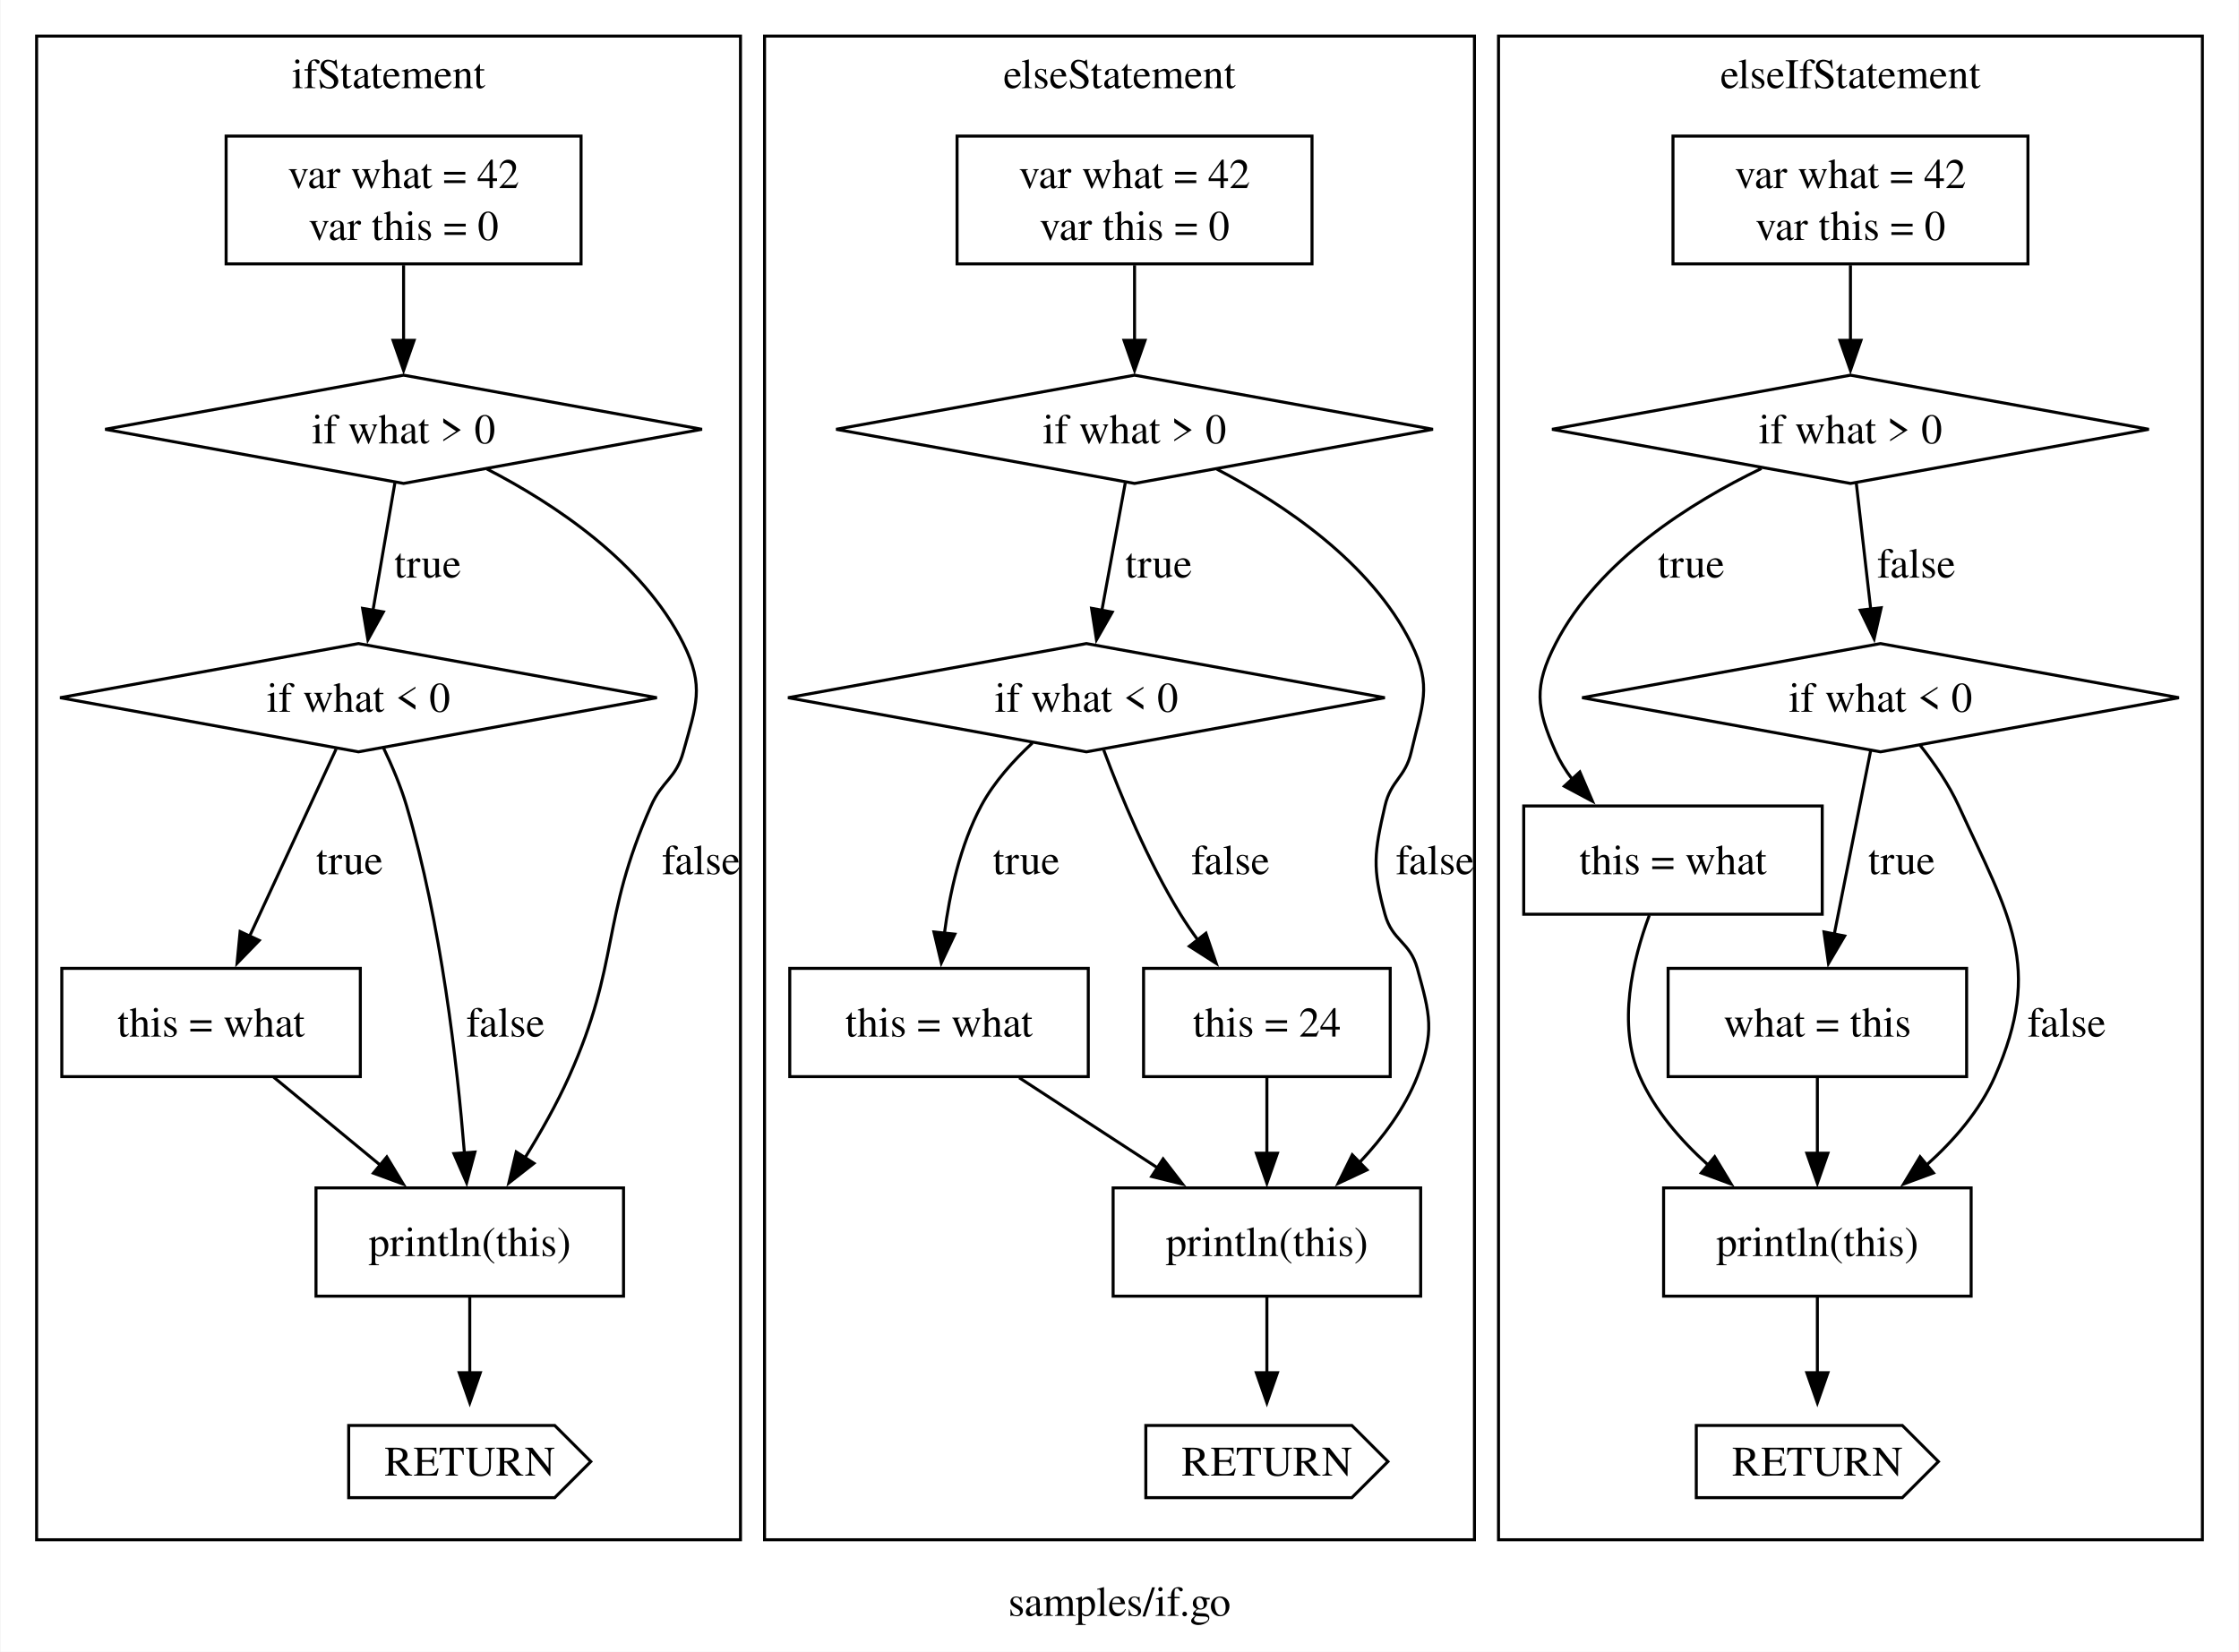
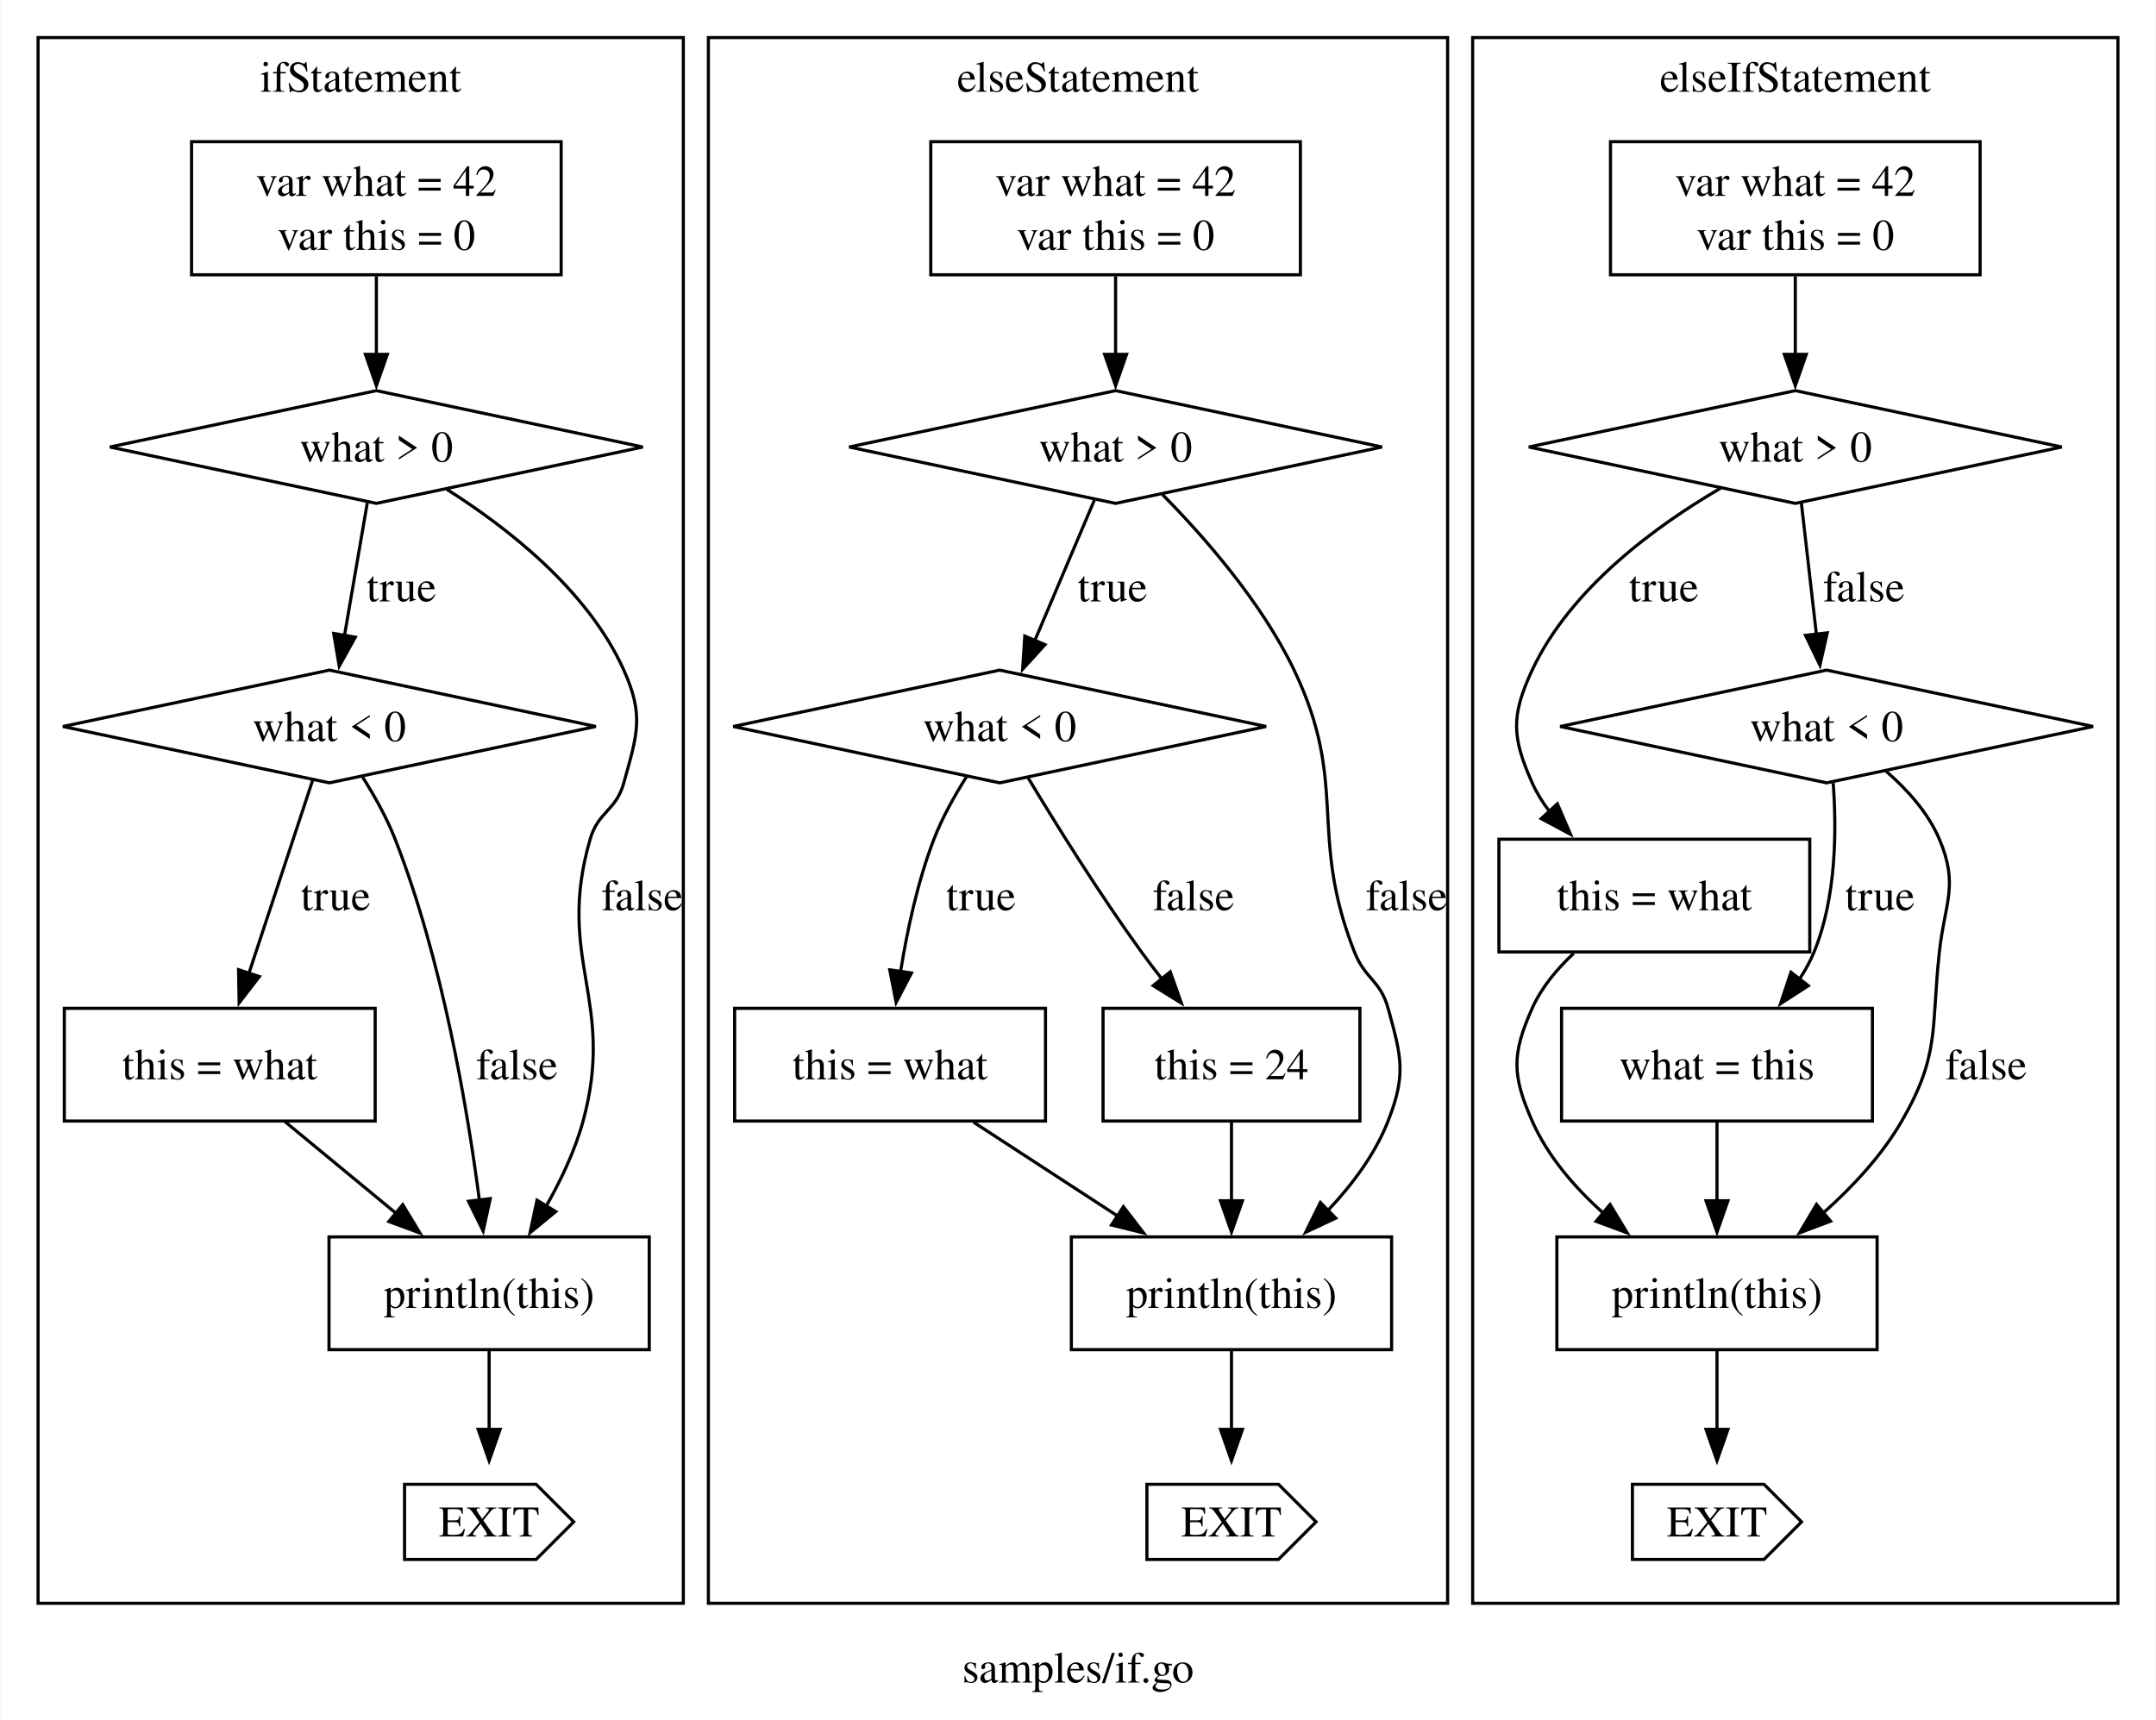
- <svg xmlns="http://www.w3.org/2000/svg" width="744pt" height="549pt" viewBox="0.00 0.00 744.00 549.25">
+ <svg xmlns="http://www.w3.org/2000/svg" width="688pt" height="549pt" viewBox="0.00 0.00 688.00 549.25">
  <g id="graph0" class="graph" transform="scale(1 1) rotate(0) translate(4 545.25)">
-     <polygon fill="white" stroke="none" points="-4,4 -4,-545.25 740,-545.25 740,4 -4,4" />
-     <text text-anchor="middle" x="368" y="-7.95" font-family="Times,serif" font-size="14.00">samples/if.go</text>
+     <polygon fill="white" stroke="none" points="-4,4 -4,-545.25 684,-545.25 684,4 -4,4" />
+     <text text-anchor="middle" x="340" y="-7.95" font-family="Times,serif" font-size="14.00">samples/if.go</text>
    <g id="clust1" class="cluster">
-       <polygon fill="none" stroke="black" points="8,-33.25 8,-533.25 242,-533.25 242,-33.25 8,-33.25" />
-       <text text-anchor="middle" x="125" y="-515.95" font-family="Times,serif" font-size="14.00">ifStatement</text>
+       <polygon fill="none" stroke="black" points="8,-33.25 8,-533.25 214,-533.25 214,-33.25 8,-33.25" />
+       <text text-anchor="middle" x="111" y="-515.95" font-family="Times,serif" font-size="14.00">ifStatement</text>
    </g>
    <g id="clust2" class="cluster">
-       <polygon fill="none" stroke="black" points="250,-33.25 250,-533.25 486,-533.25 486,-33.25 250,-33.25" />
-       <text text-anchor="middle" x="368" y="-515.95" font-family="Times,serif" font-size="14.00">elseStatement</text>
+       <polygon fill="none" stroke="black" points="222,-33.25 222,-533.25 458,-533.25 458,-33.25 222,-33.25" />
+       <text text-anchor="middle" x="340" y="-515.95" font-family="Times,serif" font-size="14.00">elseStatement</text>
    </g>
    <g id="clust3" class="cluster">
-       <polygon fill="none" stroke="black" points="494,-33.25 494,-533.25 728,-533.25 728,-33.25 494,-33.25" />
-       <text text-anchor="middle" x="611" y="-515.95" font-family="Times,serif" font-size="14.00">elseIfStatement</text>
+       <polygon fill="none" stroke="black" points="466,-33.25 466,-533.25 672,-533.25 672,-33.25 466,-33.25" />
+       <text text-anchor="middle" x="569" y="-515.95" font-family="Times,serif" font-size="14.00">elseIfStatement</text>
    </g>
    <g id="node1" class="node">
-       <polygon fill="none" stroke="black" points="189,-500 71,-500 71,-457.5 189,-457.5 189,-500" />
-       <text text-anchor="middle" x="130" y="-482.7" font-family="Times,serif" font-size="14.00">var what = 42</text>
-       <text text-anchor="middle" x="130" y="-465.45" font-family="Times,serif" font-size="14.00">var this = 0</text>
+       <polygon fill="none" stroke="black" points="175,-500 57,-500 57,-457.5 175,-457.5 175,-500" />
+       <text text-anchor="middle" x="116" y="-482.7" font-family="Times,serif" font-size="14.00">var what = 42</text>
+       <text text-anchor="middle" x="116" y="-465.45" font-family="Times,serif" font-size="14.00">var this = 0</text>
    </g>
    <g id="node2" class="node">
-       <polygon fill="none" stroke="black" points="130,-420.5 30.8,-402.5 130,-384.5 229.2,-402.5 130,-420.5" />
-       <text text-anchor="middle" x="130" y="-397.82" font-family="Times,serif" font-size="14.00">if what &gt; 0 </text>
+       <polygon fill="none" stroke="black" points="116,-420.5 30.93,-402.5 116,-384.5 201.07,-402.5 116,-420.5" />
+       <text text-anchor="middle" x="116" y="-397.82" font-family="Times,serif" font-size="14.00">what &gt; 0 </text>
    </g>
    <g id="edge1" class="edge">
-       <path fill="none" stroke="black" d="M130,-457.07C130,-449.25 130,-440.22 130,-431.82" />
-       <polygon fill="black" stroke="black" points="133.5,-432.08 130,-422.08 126.5,-432.08 133.5,-432.08" />
+       <path fill="none" stroke="black" d="M116,-457.07C116,-449.25 116,-440.22 116,-431.82" />
+       <polygon fill="black" stroke="black" points="119.5,-432.08 116,-422.08 112.5,-432.08 119.5,-432.08" />
    </g>
    <g id="node3" class="node">
-       <polygon fill="none" stroke="black" points="115,-331.25 15.8,-313.25 115,-295.25 214.2,-313.25 115,-331.25" />
-       <text text-anchor="middle" x="115" y="-308.57" font-family="Times,serif" font-size="14.00">if what &lt; 0 </text>
+       <polygon fill="none" stroke="black" points="101,-331.25 15.93,-313.25 101,-295.25 186.07,-313.25 101,-331.25" />
+       <text text-anchor="middle" x="101" y="-308.57" font-family="Times,serif" font-size="14.00">what &lt; 0 </text>
    </g>
    <g id="edge2" class="edge">
-       <path fill="none" stroke="black" d="M127.11,-384.68C125.03,-372.61 122.19,-356.07 119.78,-342.05" />
-       <polygon fill="black" stroke="black" points="123.28,-341.78 118.14,-332.51 116.38,-342.96 123.28,-341.78" />
-       <text text-anchor="middle" x="138" y="-353.2" font-family="Times,serif" font-size="14.00">true</text>
+       <path fill="none" stroke="black" d="M113.11,-384.68C111.03,-372.61 108.19,-356.07 105.78,-342.05" />
+       <polygon fill="black" stroke="black" points="109.28,-341.78 104.14,-332.51 102.38,-342.96 109.28,-341.78" />
+       <text text-anchor="middle" x="124" y="-353.2" font-family="Times,serif" font-size="14.00">true</text>
    </g>
    <g id="node5" class="node">
      <polygon fill="none" stroke="black" points="203.12,-150.25 100.88,-150.25 100.88,-114.25 203.12,-114.25 203.12,-150.25" />
      <text text-anchor="middle" x="152" y="-127.58" font-family="Times,serif" font-size="14.00">println(this)</text>
    </g>
    <g id="edge3" class="edge">
-       <path fill="none" stroke="black" d="M157.67,-389.32C179.87,-377.87 209.47,-358.42 223,-331.25 230.13,-316.93 227.26,-310.67 223,-295.25 220.52,-286.27 216.02,-285.77 212.25,-277.25 195.35,-239.02 202.09,-225.39 185,-187.25 180.91,-178.13 175.56,-168.67 170.36,-160.26" />
-       <polygon fill="black" stroke="black" points="173.34,-158.43 165,-151.9 167.45,-162.21 173.34,-158.43" />
-       <text text-anchor="middle" x="228.88" y="-254.57" font-family="Times,serif" font-size="14.00">false</text>
+       <path fill="none" stroke="black" d="M138.49,-388.98C157.53,-376.96 183.5,-356.87 195,-331.25 201.55,-316.65 199.26,-310.67 195,-295.25 192.52,-286.27 186.84,-286.2 184.25,-277.25 173.13,-238.81 192.52,-225.85 182,-187.25 179.43,-177.83 174.9,-168.29 170.12,-159.9" />
+       <polygon fill="black" stroke="black" points="173.27,-158.33 165.08,-151.61 167.29,-161.97 173.27,-158.33" />
+       <text text-anchor="middle" x="200.88" y="-254.57" font-family="Times,serif" font-size="14.00">false</text>
    </g>
    <g id="node4" class="node">
      <polygon fill="none" stroke="black" points="115.62,-223.25 16.38,-223.25 16.38,-187.25 115.62,-187.25 115.62,-223.25" />
      <text text-anchor="middle" x="66" y="-200.57" font-family="Times,serif" font-size="14.00">this = what</text>
    </g>
    <g id="edge4" class="edge">
-       <path fill="none" stroke="black" d="M107.56,-296.15C99.92,-279.63 87.9,-253.62 78.75,-233.82" />
-       <polygon fill="black" stroke="black" points="82.01,-232.54 74.64,-224.93 75.66,-235.48 82.01,-232.54" />
-       <text text-anchor="middle" x="112" y="-254.57" font-family="Times,serif" font-size="14.00">true</text>
+       <path fill="none" stroke="black" d="M95.68,-296.15C90.28,-279.79 81.8,-254.11 75.29,-234.37" />
+       <polygon fill="black" stroke="black" points="78.65,-233.39 72.19,-225 72,-235.59 78.65,-233.39" />
+       <text text-anchor="middle" x="103" y="-254.57" font-family="Times,serif" font-size="14.00">true</text>
    </g>
    <g id="edge5" class="edge">
-       <path fill="none" stroke="black" d="M123.31,-296.59C126.14,-290.67 129.07,-283.79 131,-277.25 142.51,-238.24 147.85,-191.34 150.22,-161.91" />
-       <polygon fill="black" stroke="black" points="153.71,-162.17 150.96,-151.94 146.73,-161.66 153.71,-162.17" />
-       <text text-anchor="middle" x="163.88" y="-200.57" font-family="Times,serif" font-size="14.00">false</text>
+       <path fill="none" stroke="black" d="M111.58,-297.14C115.35,-291.18 119.32,-284.11 122,-277.25 137.05,-238.79 145.05,-191.46 148.91,-161.81" />
+       <polygon fill="black" stroke="black" points="152.36,-162.48 150.09,-152.13 145.41,-161.63 152.36,-162.48" />
+       <text text-anchor="middle" x="160.88" y="-200.57" font-family="Times,serif" font-size="14.00">false</text>
    </g>
    <g id="edge6" class="edge">
      <path fill="none" stroke="black" d="M86.82,-187.06C97.51,-178.23 110.73,-167.32 122.46,-157.64" />
      <polygon fill="black" stroke="black" points="124.42,-160.55 129.91,-151.49 119.97,-155.16 124.42,-160.55" />
    </g>
    <g id="node6" class="node">
-       <polygon fill="none" stroke="black" points="180.25,-71.25 111.75,-71.25 111.75,-47.25 180.25,-47.25 192.25,-59.25 180.25,-71.25" />
-       <text text-anchor="middle" x="152" y="-54.58" font-family="Times,serif" font-size="14.00">RETURN</text>
+       <polygon fill="none" stroke="black" points="167,-71.25 125,-71.25 125,-47.25 167,-47.25 179,-59.25 167,-71.25" />
+       <text text-anchor="middle" x="152" y="-54.58" font-family="Times,serif" font-size="14.00">EXIT</text>
    </g>
    <g id="edge7" class="edge">
      <path fill="none" stroke="black" d="M152,-114.06C152,-106.48 152,-97.35 152,-88.79" />
      <polygon fill="black" stroke="black" points="155.5,-88.79 152,-78.79 148.5,-88.79 155.5,-88.79" />
    </g>
    <g id="node7" class="node">
-       <polygon fill="none" stroke="black" points="432,-500 314,-500 314,-457.5 432,-457.5 432,-500" />
-       <text text-anchor="middle" x="373" y="-482.7" font-family="Times,serif" font-size="14.00">var what = 42</text>
-       <text text-anchor="middle" x="373" y="-465.45" font-family="Times,serif" font-size="14.00">var this = 0</text>
+       <polygon fill="none" stroke="black" points="411,-500 293,-500 293,-457.5 411,-457.5 411,-500" />
+       <text text-anchor="middle" x="352" y="-482.7" font-family="Times,serif" font-size="14.00">var what = 42</text>
+       <text text-anchor="middle" x="352" y="-465.45" font-family="Times,serif" font-size="14.00">var this = 0</text>
    </g>
    <g id="node8" class="node">
-       <polygon fill="none" stroke="black" points="373,-420.5 273.8,-402.5 373,-384.5 472.2,-402.5 373,-420.5" />
-       <text text-anchor="middle" x="373" y="-397.82" font-family="Times,serif" font-size="14.00">if what &gt; 0 </text>
+       <polygon fill="none" stroke="black" points="352,-420.5 266.93,-402.5 352,-384.5 437.07,-402.5 352,-420.5" />
+       <text text-anchor="middle" x="352" y="-397.82" font-family="Times,serif" font-size="14.00">what &gt; 0 </text>
    </g>
    <g id="edge8" class="edge">
-       <path fill="none" stroke="black" d="M373,-457.07C373,-449.25 373,-440.22 373,-431.82" />
-       <polygon fill="black" stroke="black" points="376.5,-432.08 373,-422.08 369.5,-432.08 376.5,-432.08" />
+       <path fill="none" stroke="black" d="M352,-457.07C352,-449.25 352,-440.22 352,-431.82" />
+       <polygon fill="black" stroke="black" points="355.5,-432.08 352,-422.08 348.5,-432.08 355.5,-432.08" />
    </g>
    <g id="node9" class="node">
-       <polygon fill="none" stroke="black" points="357,-331.25 257.8,-313.25 357,-295.25 456.2,-313.25 357,-331.25" />
-       <text text-anchor="middle" x="357" y="-308.57" font-family="Times,serif" font-size="14.00">if what &lt; 0 </text>
+       <polygon fill="none" stroke="black" points="315,-331.25 229.93,-313.25 315,-295.25 400.07,-313.25 315,-331.25" />
+       <text text-anchor="middle" x="315" y="-308.57" font-family="Times,serif" font-size="14.00">what &lt; 0 </text>
    </g>
    <g id="edge9" class="edge">
-       <path fill="none" stroke="black" d="M369.92,-384.68C367.7,-372.61 364.67,-356.07 362.1,-342.05" />
-       <polygon fill="black" stroke="black" points="365.59,-341.71 360.35,-332.51 358.71,-342.98 365.59,-341.71" />
-       <text text-anchor="middle" x="381" y="-353.2" font-family="Times,serif" font-size="14.00">true</text>
+       <path fill="none" stroke="black" d="M345.21,-385.5C339.89,-372.95 332.38,-355.23 326.17,-340.6" />
+       <polygon fill="black" stroke="black" points="329.46,-339.38 322.33,-331.54 323.02,-342.12 329.46,-339.38" />
+       <text text-anchor="middle" x="351" y="-353.2" font-family="Times,serif" font-size="14.00">true</text>
    </g>
    <g id="node12" class="node">
-       <polygon fill="none" stroke="black" points="468.12,-150.25 365.88,-150.25 365.88,-114.25 468.12,-114.25 468.12,-150.25" />
-       <text text-anchor="middle" x="417" y="-127.58" font-family="Times,serif" font-size="14.00">println(this)</text>
+       <polygon fill="none" stroke="black" points="440.12,-150.25 337.88,-150.25 337.88,-114.25 440.12,-114.25 440.12,-150.25" />
+       <text text-anchor="middle" x="389" y="-127.58" font-family="Times,serif" font-size="14.00">println(this)</text>
    </g>
    <g id="edge10" class="edge">
-       <path fill="none" stroke="black" d="M400.38,-389.24C422.35,-377.74 451.64,-358.27 465,-331.25 472.09,-316.91 468.59,-310.84 465,-295.25 463,-286.58 458.25,-285.92 456.25,-277.25 452.66,-261.66 451.99,-256.67 456.25,-241.25 458.73,-232.27 464.52,-232.23 467,-223.25 471.26,-207.83 472.84,-202.15 467,-187.25 462.85,-176.66 455.53,-166.9 447.76,-158.67" />
-       <polygon fill="black" stroke="black" points="450.28,-156.24 440.69,-151.75 445.38,-161.25 450.28,-156.24" />
-       <text text-anchor="middle" x="472.88" y="-254.57" font-family="Times,serif" font-size="14.00">false</text>
+       <path fill="none" stroke="black" d="M366.97,-387.32C380.06,-374.06 398.56,-353.07 409,-331.25 426.65,-294.35 413.29,-279.32 428.25,-241.25 431.66,-232.58 436.52,-232.23 439,-223.25 443.26,-207.83 444.84,-202.15 439,-187.25 434.85,-176.66 427.53,-166.9 419.76,-158.67" />
+       <polygon fill="black" stroke="black" points="422.28,-156.24 412.69,-151.75 417.38,-161.25 422.28,-156.24" />
+       <text text-anchor="middle" x="444.88" y="-254.57" font-family="Times,serif" font-size="14.00">false</text>
    </g>
    <g id="node10" class="node">
-       <polygon fill="none" stroke="black" points="357.62,-223.25 258.38,-223.25 258.38,-187.25 357.62,-187.25 357.62,-223.25" />
-       <text text-anchor="middle" x="308" y="-200.57" font-family="Times,serif" font-size="14.00">this = what</text>
+       <polygon fill="none" stroke="black" points="329.62,-223.25 230.38,-223.25 230.38,-187.25 329.62,-187.25 329.62,-223.25" />
+       <text text-anchor="middle" x="280" y="-200.57" font-family="Times,serif" font-size="14.00">this = what</text>
    </g>
    <g id="edge11" class="edge">
-       <path fill="none" stroke="black" d="M339.08,-298.23C332.77,-292.39 326.21,-285.14 322,-277.25 315.05,-264.22 311.53,-248.18 309.76,-234.65" />
-       <polygon fill="black" stroke="black" points="313.27,-234.63 308.76,-225.05 306.31,-235.35 313.27,-234.63" />
-       <text text-anchor="middle" x="337" y="-254.57" font-family="Times,serif" font-size="14.00">true</text>
+       <path fill="none" stroke="black" d="M304.38,-297.16C300.61,-291.19 296.65,-284.13 294,-277.25 288.82,-263.79 285.46,-248.11 283.35,-234.92" />
+       <polygon fill="black" stroke="black" points="286.83,-234.54 281.94,-225.14 279.9,-235.54 286.83,-234.54" />
+       <text text-anchor="middle" x="309" y="-254.57" font-family="Times,serif" font-size="14.00">true</text>
    </g>
    <g id="node11" class="node">
-       <polygon fill="none" stroke="black" points="458,-223.25 376,-223.25 376,-187.25 458,-187.25 458,-223.25" />
-       <text text-anchor="middle" x="417" y="-200.57" font-family="Times,serif" font-size="14.00">this = 24</text>
+       <polygon fill="none" stroke="black" points="430,-223.25 348,-223.25 348,-187.25 430,-187.25 430,-223.25" />
+       <text text-anchor="middle" x="389" y="-200.57" font-family="Times,serif" font-size="14.00">this = 24</text>
    </g>
    <g id="edge12" class="edge">
-       <path fill="none" stroke="black" d="M362.76,-295.83C368.29,-281.02 377.39,-258.92 388.25,-241.25 390.05,-238.33 392.06,-235.39 394.17,-232.52" />
-       <polygon fill="black" stroke="black" points="396.73,-234.93 400.15,-224.9 391.23,-230.61 396.73,-234.93" />
-       <text text-anchor="middle" x="404.88" y="-254.57" font-family="Times,serif" font-size="14.00">false</text>
+       <path fill="none" stroke="black" d="M324.02,-296.94C332.81,-282.32 346.78,-259.83 360.25,-241.25 362.31,-238.41 364.52,-235.5 366.77,-232.63" />
+       <polygon fill="black" stroke="black" points="369.45,-234.89 373,-224.91 364,-230.49 369.45,-234.89" />
+       <text text-anchor="middle" x="376.88" y="-254.57" font-family="Times,serif" font-size="14.00">false</text>
    </g>
    <g id="edge13" class="edge">
-       <path fill="none" stroke="black" d="M334.66,-186.88C348.52,-177.86 365.66,-166.69 380.7,-156.89" />
-       <polygon fill="black" stroke="black" points="382.5,-159.9 388.96,-151.51 378.68,-154.04 382.5,-159.9" />
+       <path fill="none" stroke="black" d="M306.66,-186.88C320.52,-177.86 337.66,-166.69 352.7,-156.89" />
+       <polygon fill="black" stroke="black" points="354.5,-159.9 360.96,-151.51 350.68,-154.04 354.5,-159.9" />
    </g>
    <g id="edge14" class="edge">
-       <path fill="none" stroke="black" d="M417,-187.06C417,-179.48 417,-170.35 417,-161.79" />
-       <polygon fill="black" stroke="black" points="420.5,-161.79 417,-151.79 413.5,-161.79 420.5,-161.79" />
+       <path fill="none" stroke="black" d="M389,-187.06C389,-179.48 389,-170.35 389,-161.79" />
+       <polygon fill="black" stroke="black" points="392.5,-161.79 389,-151.79 385.5,-161.79 392.5,-161.79" />
    </g>
    <g id="node13" class="node">
-       <polygon fill="none" stroke="black" points="445.25,-71.25 376.75,-71.25 376.75,-47.25 445.25,-47.25 457.25,-59.25 445.25,-71.25" />
-       <text text-anchor="middle" x="417" y="-54.58" font-family="Times,serif" font-size="14.00">RETURN</text>
+       <polygon fill="none" stroke="black" points="404,-71.25 362,-71.25 362,-47.25 404,-47.25 416,-59.25 404,-71.25" />
+       <text text-anchor="middle" x="389" y="-54.58" font-family="Times,serif" font-size="14.00">EXIT</text>
    </g>
    <g id="edge15" class="edge">
-       <path fill="none" stroke="black" d="M417,-114.06C417,-106.48 417,-97.35 417,-88.79" />
-       <polygon fill="black" stroke="black" points="420.5,-88.79 417,-78.79 413.5,-88.79 420.5,-88.79" />
+       <path fill="none" stroke="black" d="M389,-114.06C389,-106.48 389,-97.35 389,-88.79" />
+       <polygon fill="black" stroke="black" points="392.5,-88.79 389,-78.79 385.5,-88.79 392.5,-88.79" />
    </g>
    <g id="node14" class="node">
-       <polygon fill="none" stroke="black" points="670,-500 552,-500 552,-457.5 670,-457.5 670,-500" />
-       <text text-anchor="middle" x="611" y="-482.7" font-family="Times,serif" font-size="14.00">var what = 42</text>
-       <text text-anchor="middle" x="611" y="-465.45" font-family="Times,serif" font-size="14.00">var this = 0</text>
+       <polygon fill="none" stroke="black" points="628,-500 510,-500 510,-457.5 628,-457.5 628,-500" />
+       <text text-anchor="middle" x="569" y="-482.7" font-family="Times,serif" font-size="14.00">var what = 42</text>
+       <text text-anchor="middle" x="569" y="-465.45" font-family="Times,serif" font-size="14.00">var this = 0</text>
    </g>
    <g id="node15" class="node">
-       <polygon fill="none" stroke="black" points="611,-420.5 511.8,-402.5 611,-384.5 710.2,-402.5 611,-420.5" />
-       <text text-anchor="middle" x="611" y="-397.82" font-family="Times,serif" font-size="14.00">if what &gt; 0 </text>
+       <polygon fill="none" stroke="black" points="569,-420.5 483.93,-402.5 569,-384.5 654.07,-402.5 569,-420.5" />
+       <text text-anchor="middle" x="569" y="-397.82" font-family="Times,serif" font-size="14.00">what &gt; 0 </text>
    </g>
    <g id="edge16" class="edge">
-       <path fill="none" stroke="black" d="M611,-457.07C611,-449.25 611,-440.22 611,-431.82" />
-       <polygon fill="black" stroke="black" points="614.5,-432.08 611,-422.08 607.5,-432.08 614.5,-432.08" />
+       <path fill="none" stroke="black" d="M569,-457.07C569,-449.25 569,-440.22 569,-431.82" />
+       <polygon fill="black" stroke="black" points="572.5,-432.08 569,-422.08 565.5,-432.08 572.5,-432.08" />
    </g>
    <g id="node16" class="node">
-       <polygon fill="none" stroke="black" points="601.62,-277.25 502.38,-277.25 502.38,-241.25 601.62,-241.25 601.62,-277.25" />
-       <text text-anchor="middle" x="552" y="-254.57" font-family="Times,serif" font-size="14.00">this = what</text>
+       <polygon fill="none" stroke="black" points="573.62,-277.25 474.38,-277.25 474.38,-241.25 573.62,-241.25 573.62,-277.25" />
+       <text text-anchor="middle" x="524" y="-254.57" font-family="Times,serif" font-size="14.00">this = what</text>
    </g>
    <g id="edge17" class="edge">
-       <path fill="none" stroke="black" d="M581.42,-389.48C558.11,-378.24 527.25,-359 513,-331.25 505.69,-317.02 506.48,-309.86 513,-295.25 514.44,-292.03 516.33,-288.98 518.51,-286.13" />
-       <polygon fill="black" stroke="black" points="521.04,-288.56 525.23,-278.82 515.88,-283.82 521.04,-288.56" />
-       <text text-anchor="middle" x="558" y="-353.2" font-family="Times,serif" font-size="14.00">true</text>
+       <path fill="none" stroke="black" d="M545.13,-389.33C524.91,-377.55 497.31,-357.6 485,-331.25 478.23,-316.75 478.48,-309.86 485,-295.25 486.44,-292.03 488.33,-288.98 490.51,-286.13" />
+       <polygon fill="black" stroke="black" points="493.04,-288.56 497.23,-278.82 487.88,-283.82 493.04,-288.56" />
+       <text text-anchor="middle" x="527" y="-353.2" font-family="Times,serif" font-size="14.00">true</text>
    </g>
    <g id="node17" class="node">
-       <polygon fill="none" stroke="black" points="621,-331.25 521.8,-313.25 621,-295.25 720.2,-313.25 621,-331.25" />
-       <text text-anchor="middle" x="621" y="-308.57" font-family="Times,serif" font-size="14.00">if what &lt; 0 </text>
+       <polygon fill="none" stroke="black" points="579,-331.25 493.93,-313.25 579,-295.25 664.07,-313.25 579,-331.25" />
+       <text text-anchor="middle" x="579" y="-308.57" font-family="Times,serif" font-size="14.00">what &lt; 0 </text>
    </g>
    <g id="edge18" class="edge">
-       <path fill="none" stroke="black" d="M612.93,-384.68C614.29,-372.8 616.15,-356.61 617.73,-342.74" />
-       <polygon fill="black" stroke="black" points="621.21,-343.16 618.87,-332.82 614.26,-342.36 621.21,-343.16" />
-       <text text-anchor="middle" x="632.88" y="-353.2" font-family="Times,serif" font-size="14.00">false</text>
+       <path fill="none" stroke="black" d="M570.93,-384.68C572.29,-372.8 574.15,-356.61 575.73,-342.74" />
+       <polygon fill="black" stroke="black" points="579.21,-343.16 576.87,-332.82 572.26,-342.36 579.21,-343.16" />
+       <text text-anchor="middle" x="590.88" y="-353.2" font-family="Times,serif" font-size="14.00">false</text>
    </g>
    <g id="node19" class="node">
-       <polygon fill="none" stroke="black" points="651.12,-150.25 548.88,-150.25 548.88,-114.25 651.12,-114.25 651.12,-150.25" />
-       <text text-anchor="middle" x="600" y="-127.58" font-family="Times,serif" font-size="14.00">println(this)</text>
+       <polygon fill="none" stroke="black" points="595.12,-150.25 492.88,-150.25 492.88,-114.25 595.12,-114.25 595.12,-150.25" />
+       <text text-anchor="middle" x="544" y="-127.58" font-family="Times,serif" font-size="14.00">println(this)</text>
    </g>
    <g id="edge19" class="edge">
-       <path fill="none" stroke="black" d="M544.14,-240.91C538.6,-226.09 533.41,-204.49 541,-187.25 545.96,-175.98 554.56,-166.04 563.69,-157.86" />
-       <polygon fill="black" stroke="black" points="565.86,-160.61 571.33,-151.54 561.4,-155.22 565.86,-160.61" />
+       <path fill="none" stroke="black" d="M498.25,-240.79C492.89,-235.81 487.97,-229.9 485,-223.25 478.48,-208.64 478.55,-201.89 485,-187.25 489.96,-175.98 498.56,-166.04 507.69,-157.86" />
+       <polygon fill="black" stroke="black" points="509.86,-160.61 515.33,-151.54 505.4,-155.22 509.86,-160.61" />
    </g>
    <g id="node18" class="node">
-       <polygon fill="none" stroke="black" points="649.62,-223.25 550.38,-223.25 550.38,-187.25 649.62,-187.25 649.62,-223.25" />
-       <text text-anchor="middle" x="600" y="-200.57" font-family="Times,serif" font-size="14.00">what = this</text>
+       <polygon fill="none" stroke="black" points="593.62,-223.25 494.38,-223.25 494.38,-187.25 593.62,-187.25 593.62,-223.25" />
+       <text text-anchor="middle" x="544" y="-200.57" font-family="Times,serif" font-size="14.00">what = this</text>
    </g>
    <g id="edge20" class="edge">
-       <path fill="none" stroke="black" d="M617.72,-295.69C614.49,-279.39 609.5,-254.18 605.63,-234.68" />
-       <polygon fill="black" stroke="black" points="609.07,-234.01 603.69,-224.88 602.2,-235.37 609.07,-234.01" />
-       <text text-anchor="middle" x="628" y="-254.57" font-family="Times,serif" font-size="14.00">true</text>
+       <path fill="none" stroke="black" d="M581.09,-295.21C582.22,-280.38 582.14,-258.6 575,-241.25 573.75,-238.22 572.13,-235.28 570.28,-232.48" />
+       <polygon fill="black" stroke="black" points="573.16,-230.47 564.27,-224.71 567.62,-234.76 573.16,-230.47" />
+       <text text-anchor="middle" x="596" y="-254.57" font-family="Times,serif" font-size="14.00">true</text>
    </g>
    <g id="edge21" class="edge">
-       <path fill="none" stroke="black" d="M634.15,-297.46C638.82,-291.53 643.73,-284.41 647,-277.25 663.78,-240.55 675.26,-224.18 659,-187.25 654.04,-175.98 645.44,-166.04 636.31,-157.86" />
-       <polygon fill="black" stroke="black" points="638.6,-155.22 628.67,-151.54 634.14,-160.61 638.6,-155.22" />
-       <text text-anchor="middle" x="682.88" y="-200.57" font-family="Times,serif" font-size="14.00">false</text>
+       <path fill="none" stroke="black" d="M597.89,-299.05C604.61,-293.23 611.4,-285.76 615,-277.25 621.23,-262.51 616.75,-257.15 615,-241.25 612.32,-216.81 615.3,-208.53 603,-187.25 596.62,-176.21 587.21,-166.13 577.78,-157.76" />
+       <polygon fill="black" stroke="black" points="580.27,-155.28 570.36,-151.54 575.78,-160.64 580.27,-155.28" />
+       <text text-anchor="middle" x="629.88" y="-200.57" font-family="Times,serif" font-size="14.00">false</text>
    </g>
    <g id="edge22" class="edge">
-       <path fill="none" stroke="black" d="M600,-187.06C600,-179.48 600,-170.35 600,-161.79" />
-       <polygon fill="black" stroke="black" points="603.5,-161.79 600,-151.79 596.5,-161.79 603.5,-161.79" />
+       <path fill="none" stroke="black" d="M544,-187.06C544,-179.48 544,-170.35 544,-161.79" />
+       <polygon fill="black" stroke="black" points="547.5,-161.79 544,-151.79 540.5,-161.79 547.5,-161.79" />
    </g>
    <g id="node20" class="node">
-       <polygon fill="none" stroke="black" points="628.25,-71.25 559.75,-71.25 559.75,-47.25 628.25,-47.25 640.25,-59.25 628.25,-71.25" />
-       <text text-anchor="middle" x="600" y="-54.58" font-family="Times,serif" font-size="14.00">RETURN</text>
+       <polygon fill="none" stroke="black" points="559,-71.25 517,-71.25 517,-47.25 559,-47.25 571,-59.25 559,-71.25" />
+       <text text-anchor="middle" x="544" y="-54.58" font-family="Times,serif" font-size="14.00">EXIT</text>
    </g>
    <g id="edge23" class="edge">
-       <path fill="none" stroke="black" d="M600,-114.06C600,-106.48 600,-97.35 600,-88.79" />
-       <polygon fill="black" stroke="black" points="603.5,-88.79 600,-78.79 596.5,-88.79 603.5,-88.79" />
+       <path fill="none" stroke="black" d="M544,-114.06C544,-106.48 544,-97.35 544,-88.79" />
+       <polygon fill="black" stroke="black" points="547.5,-88.79 544,-78.79 540.5,-88.79 547.5,-88.79" />
    </g>
  </g>
</svg>
